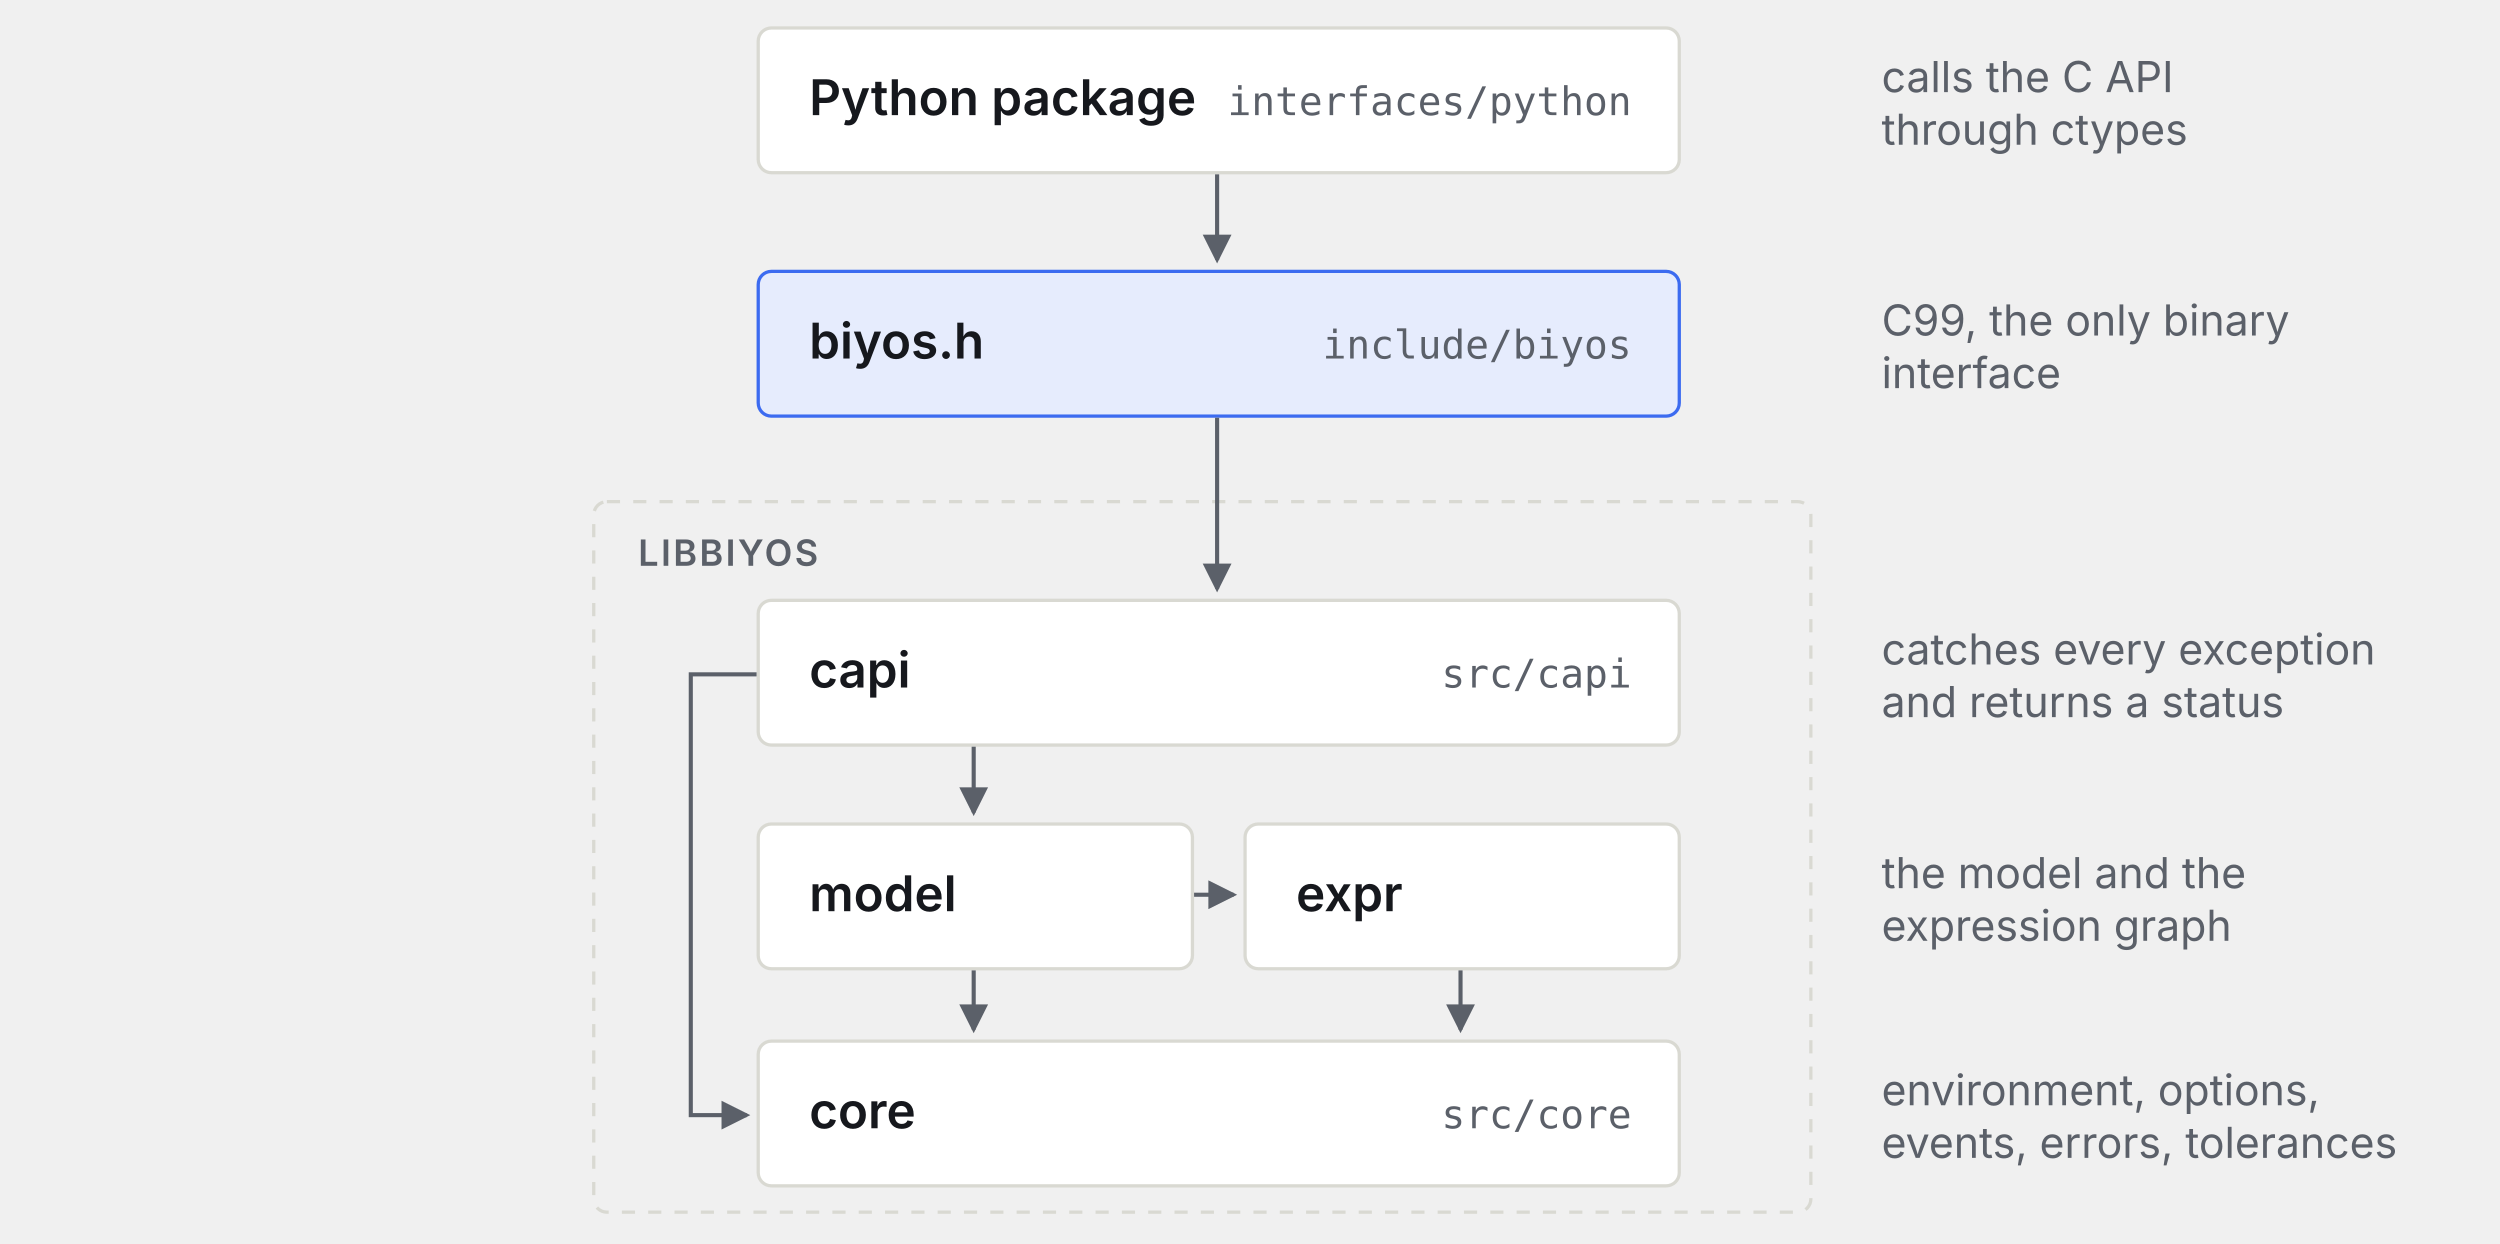
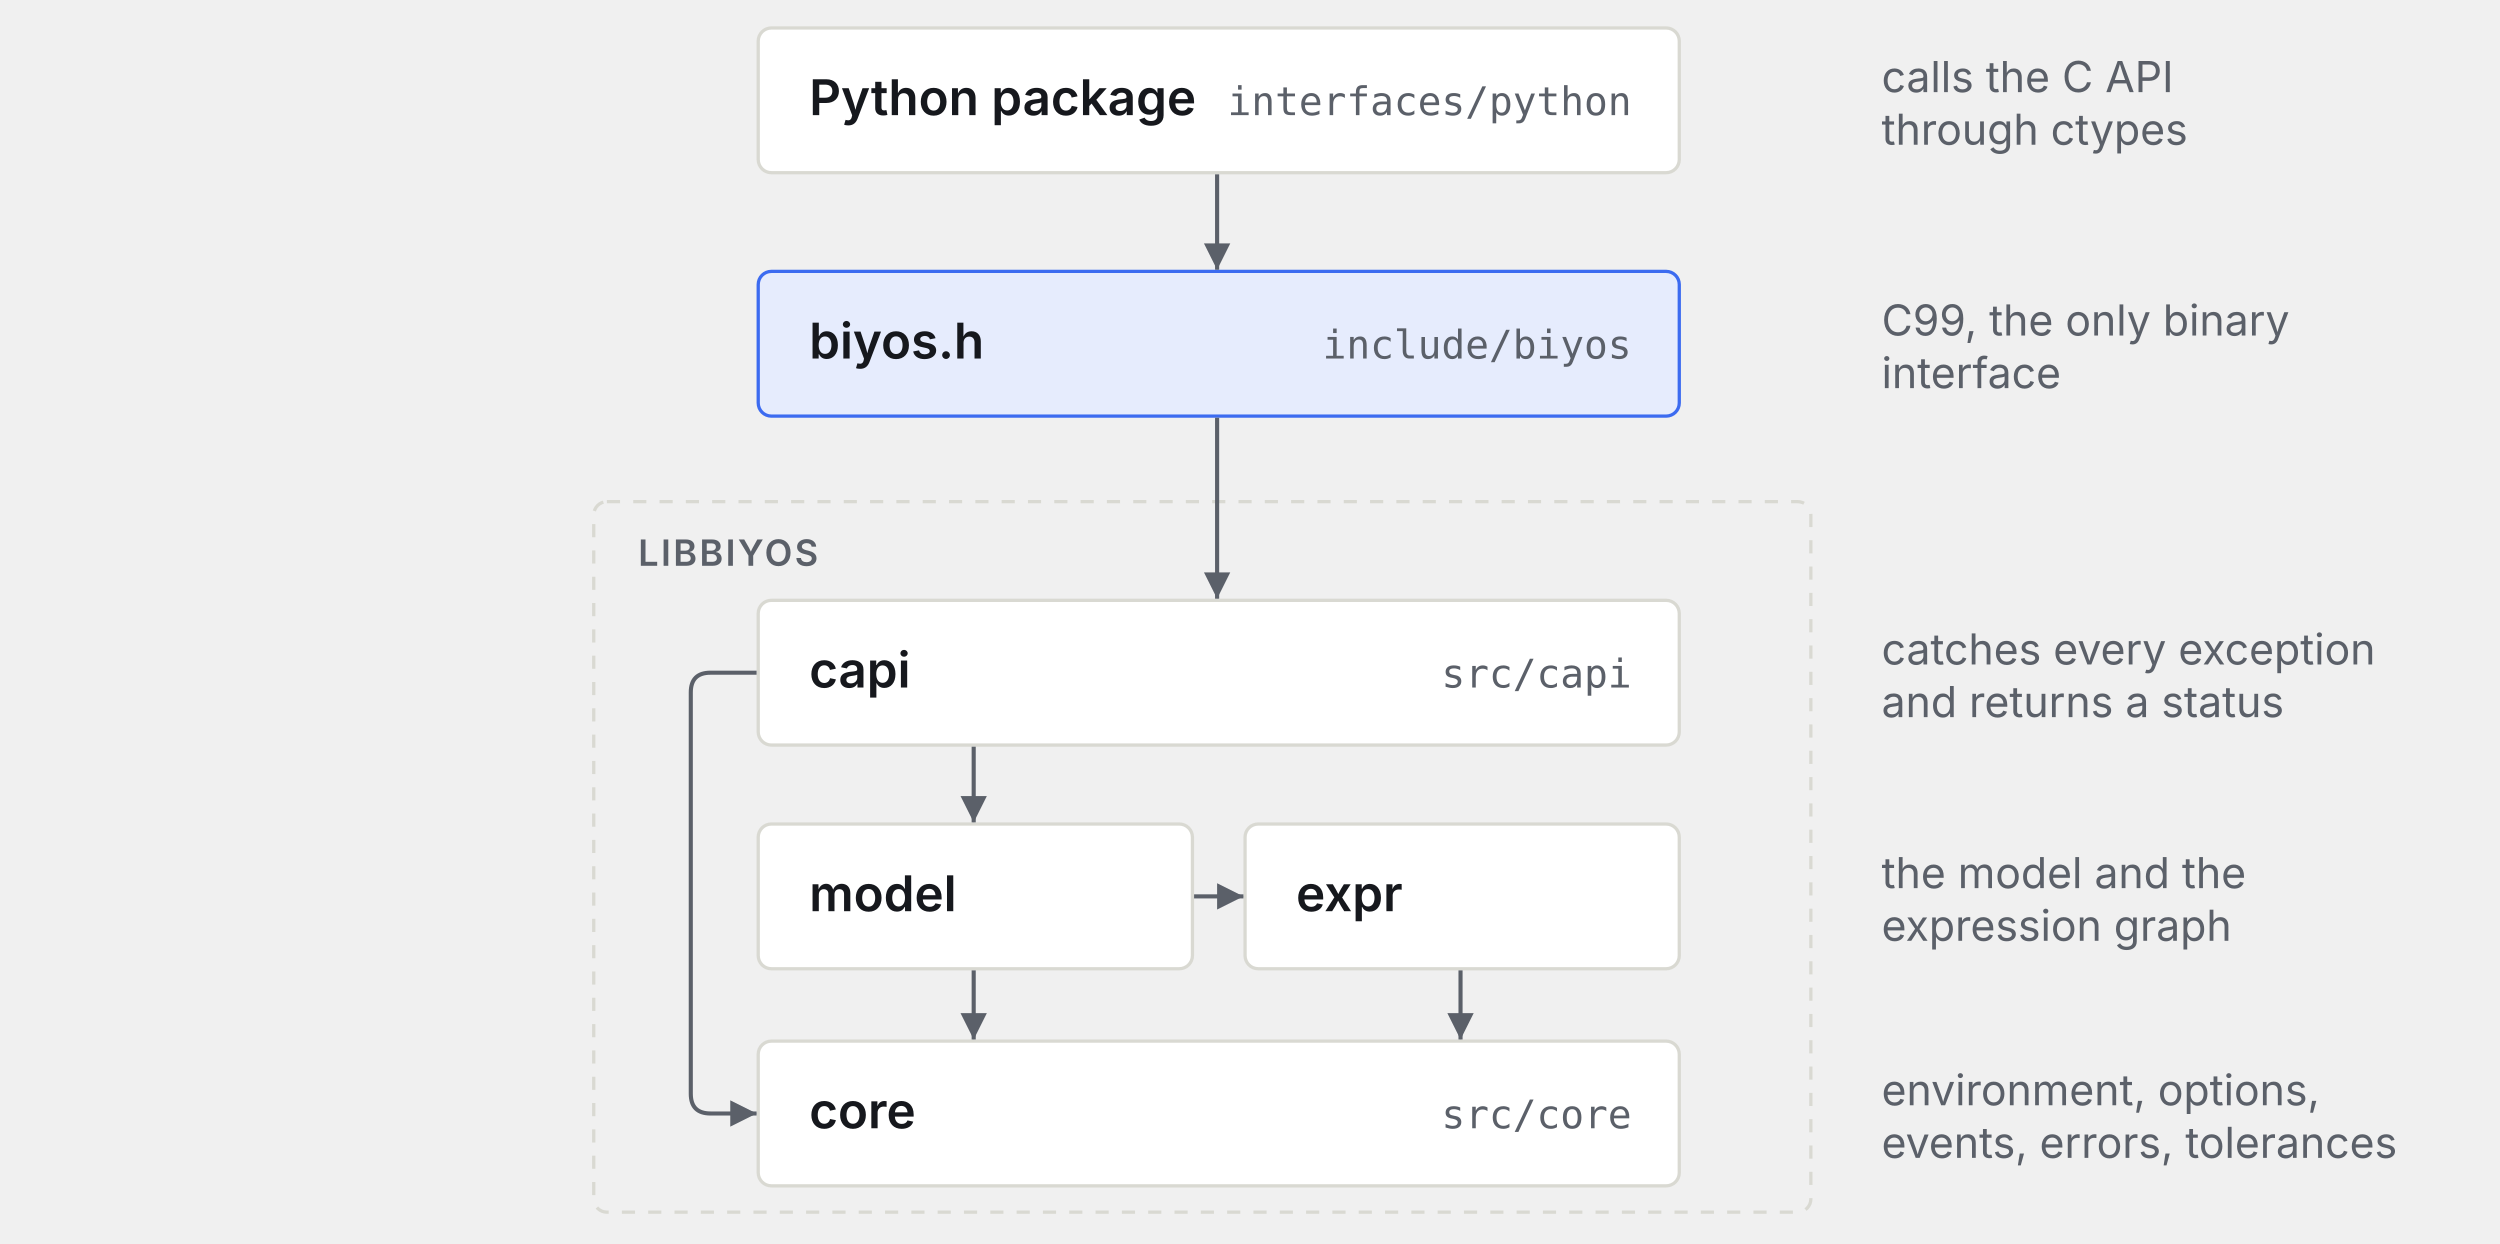
<svg xmlns="http://www.w3.org/2000/svg" viewBox="0 0 760 378" font-family="Inter, sans-serif" font-size="15">
  <defs>
-     <marker id="layers-tip" viewBox="0 0 8 8" refX="7" refY="4" markerWidth="7" markerHeight="7" orient="auto">
+     <marker id="layers-tip" viewBox="0 0 8 8" refX="8" refY="4" markerWidth="8" markerHeight="8" markerUnits="userSpaceOnUse" orient="auto">
      <path class="tip" d="M0 0L8 4L0 8Z" fill="#5B6069" />
    </marker>
  </defs>
  <rect class="rule" x="180.5" y="152.5" width="370" height="216" rx="4" fill="none" stroke="#D9D9D2" stroke-dasharray="4 4" />
  <text class="muted" x="194" y="172" font-size="11" font-weight="600" letter-spacing="0.7" fill="#5B6069">LIBBIYOS</text>
  <rect class="box" x="230.5" y="8.5" width="280" height="44" rx="4" fill="#FFFFFF" stroke="#D9D9D2" />
  <rect class="soft" x="230.5" y="82.5" width="280" height="44" rx="4" fill="#E6ECFD" stroke="#3C6BF0" />
  <rect class="box" x="230.5" y="182.5" width="280" height="44" rx="4" fill="#FFFFFF" stroke="#D9D9D2" />
  <rect class="box" x="230.5" y="250.5" width="132" height="44" rx="4" fill="#FFFFFF" stroke="#D9D9D2" />
  <rect class="box" x="378.5" y="250.5" width="132" height="44" rx="4" fill="#FFFFFF" stroke="#D9D9D2" />
  <rect class="box" x="230.5" y="316.5" width="280" height="44" rx="4" fill="#FFFFFF" stroke="#D9D9D2" />
  <g class="ink" fill="#16181D" font-weight="600">
    <text x="246" y="35">Python package</text>
    <text x="246" y="109">biyos.h</text>
    <text x="246" y="209">capi</text>
    <text x="246" y="277">model</text>
    <text x="394" y="277">expr</text>
    <text x="246" y="343">core</text>
  </g>
  <g class="muted mono" fill="#5B6069" font-family="JetBrains Mono, monospace" font-size="12" text-anchor="end">
    <text x="496" y="35">interfaces/python</text>
    <text x="496" y="109">include/biyos</text>
    <text x="496" y="209">src/capi</text>
    <text x="496" y="343">src/core</text>
  </g>
  <g class="muted" fill="#5B6069" font-size="13">
    <text x="572" y="28">calls the C API</text>
    <text x="572" y="44">through ctypes</text>
    <text x="572" y="102">C99, the only binary</text>
    <text x="572" y="118">interface</text>
    <text x="572" y="202">catches every exception</text>
    <text x="572" y="218">and returns a status</text>
    <text x="572" y="270">the model and the</text>
    <text x="572" y="286">expression graph</text>
    <text x="572" y="336">environment, options,</text>
    <text x="572" y="352">events, errors, tolerances</text>
  </g>
  <g class="wire" stroke="#5B6069" stroke-width="1.25" fill="none" marker-end="url(#layers-tip)">
-     <path d="M370 53V79" />
-     <path d="M370 127V179" />
-     <path d="M296 227V247" />
-     <path d="M363 272H375" />
-     <path d="M296 295V313" />
-     <path d="M444 295V313" />
-     <path d="M230 205H210V339H227" />
+     <path d="M370 53V82" />
+     <path d="M370 127V182" />
+     <path d="M296 227V250" />
+     <path d="M363 272.5H378" />
+     <path d="M296 295V316" />
+     <path d="M444 295V316" />
+     <path d="M230 204.5H216Q210 204.5 210 210.5V332.5Q210 338.5 216 338.5H230" />
  </g>
</svg>
